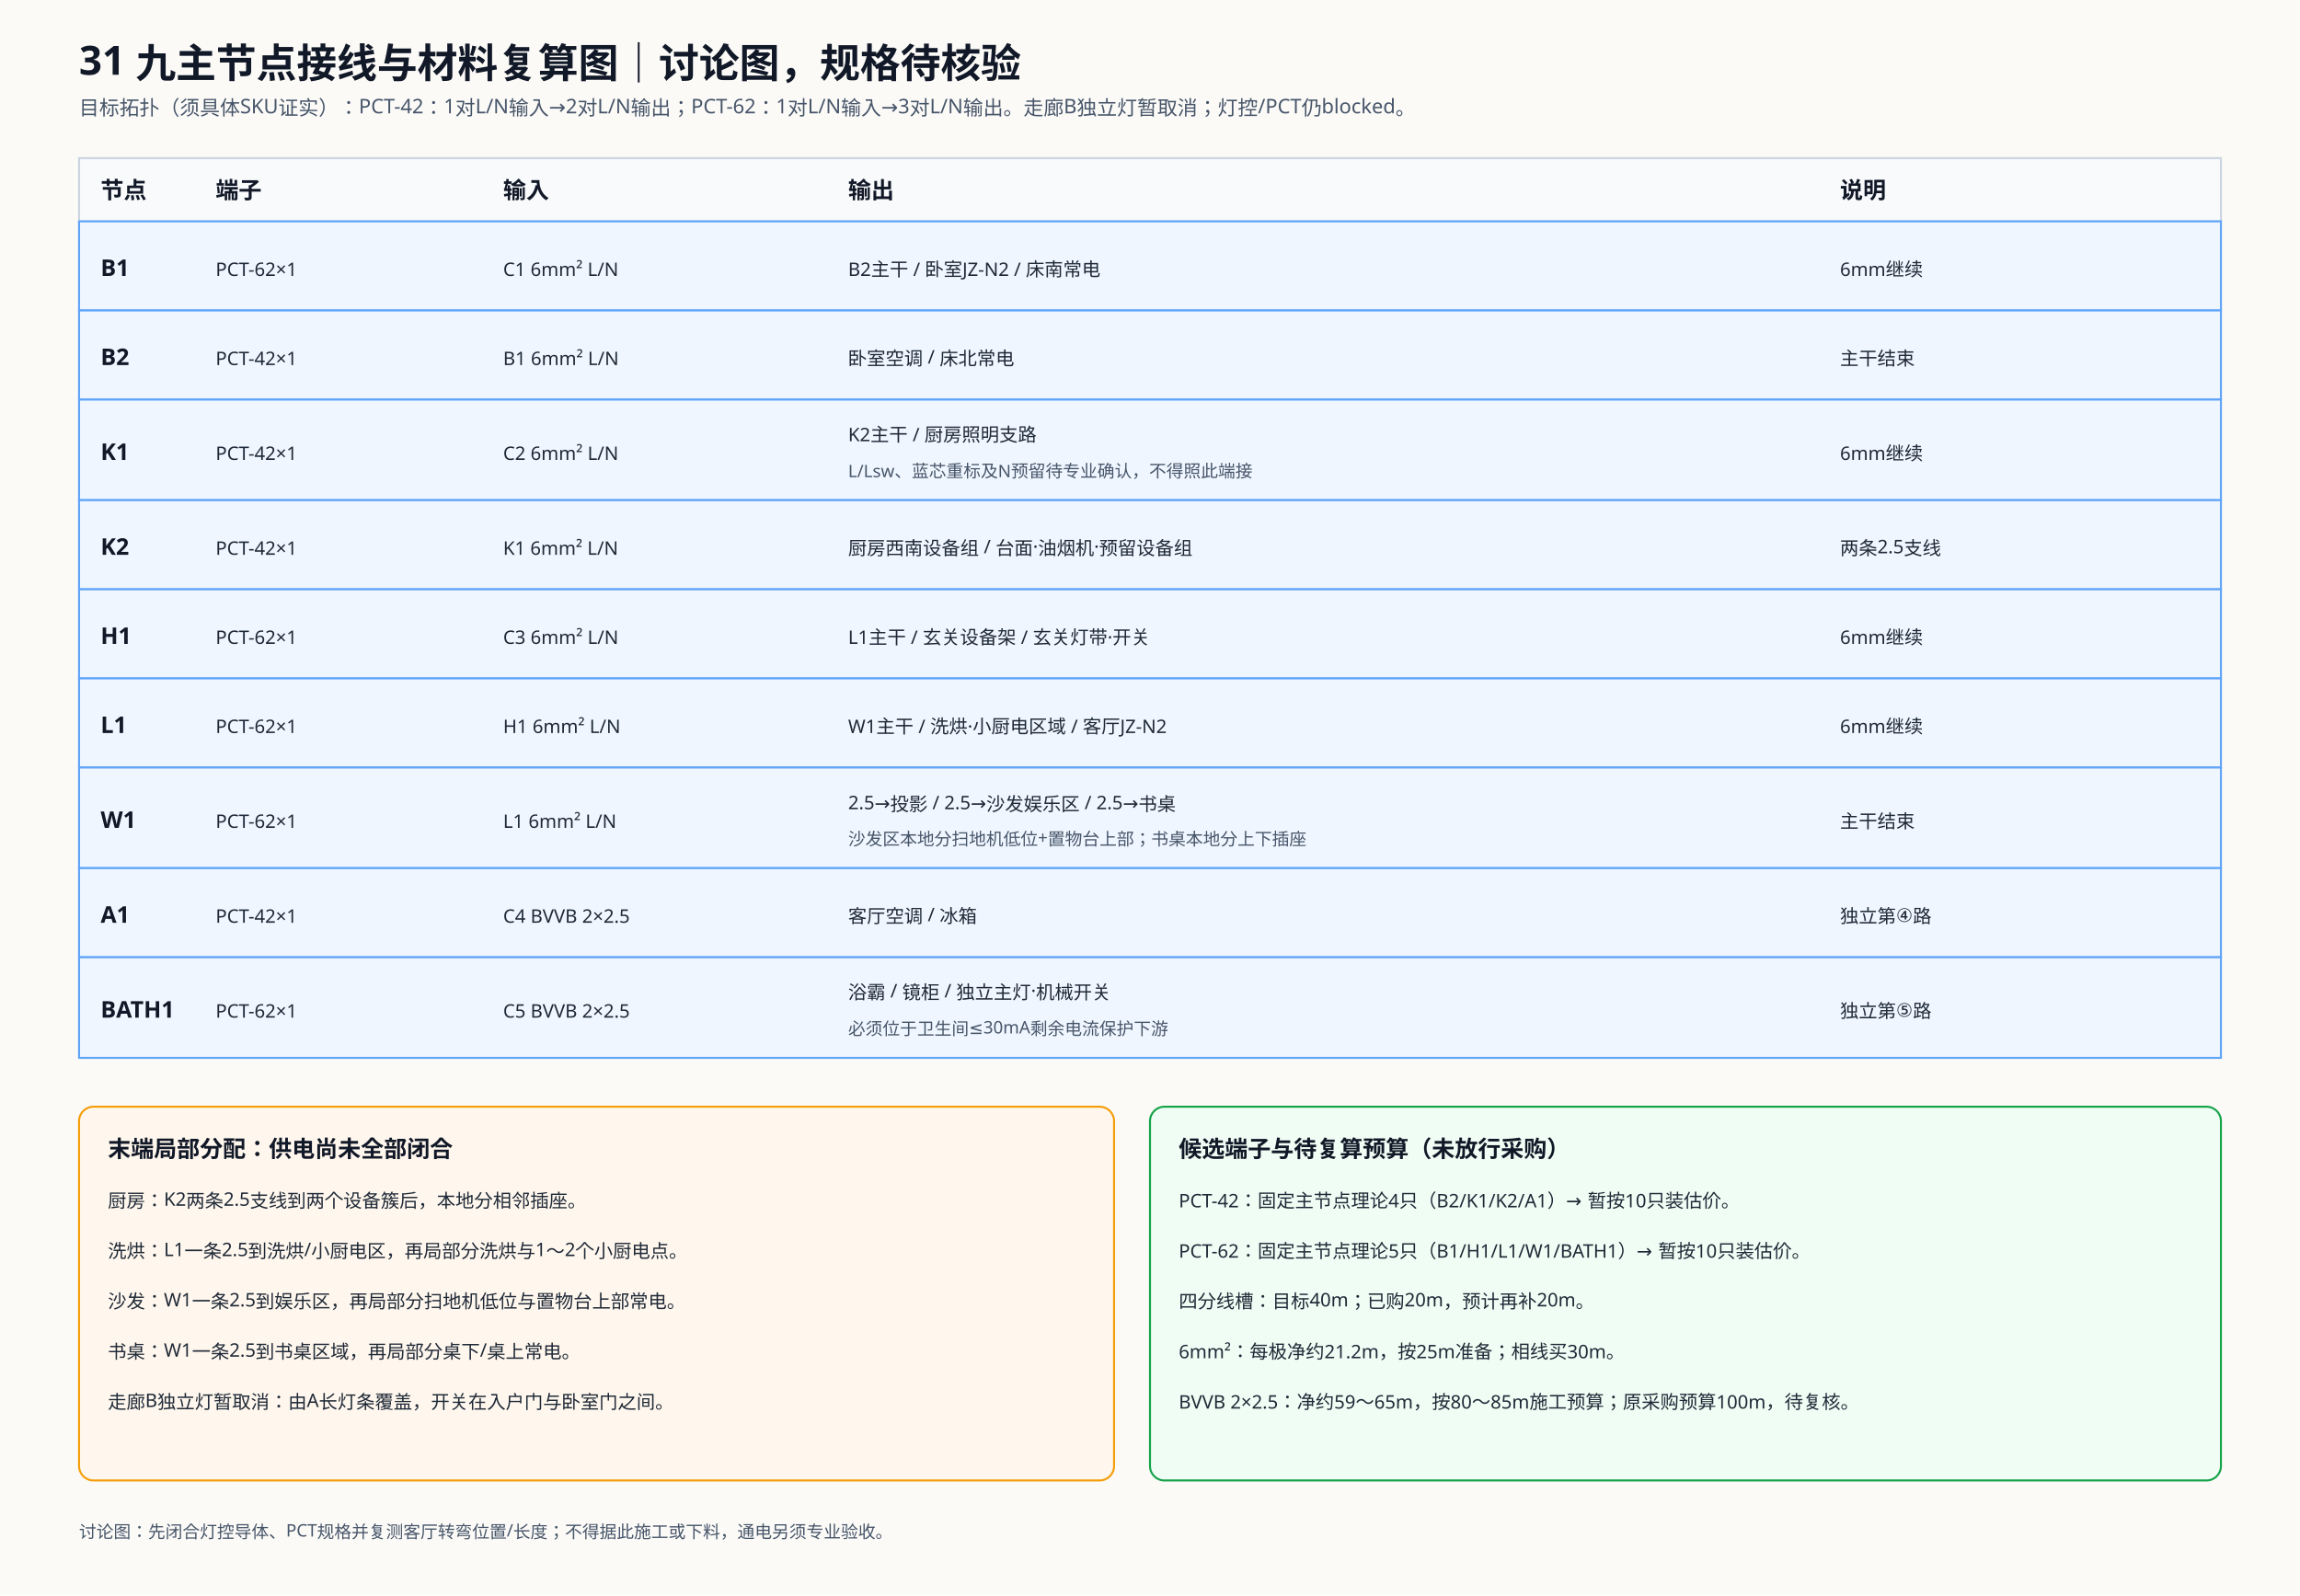
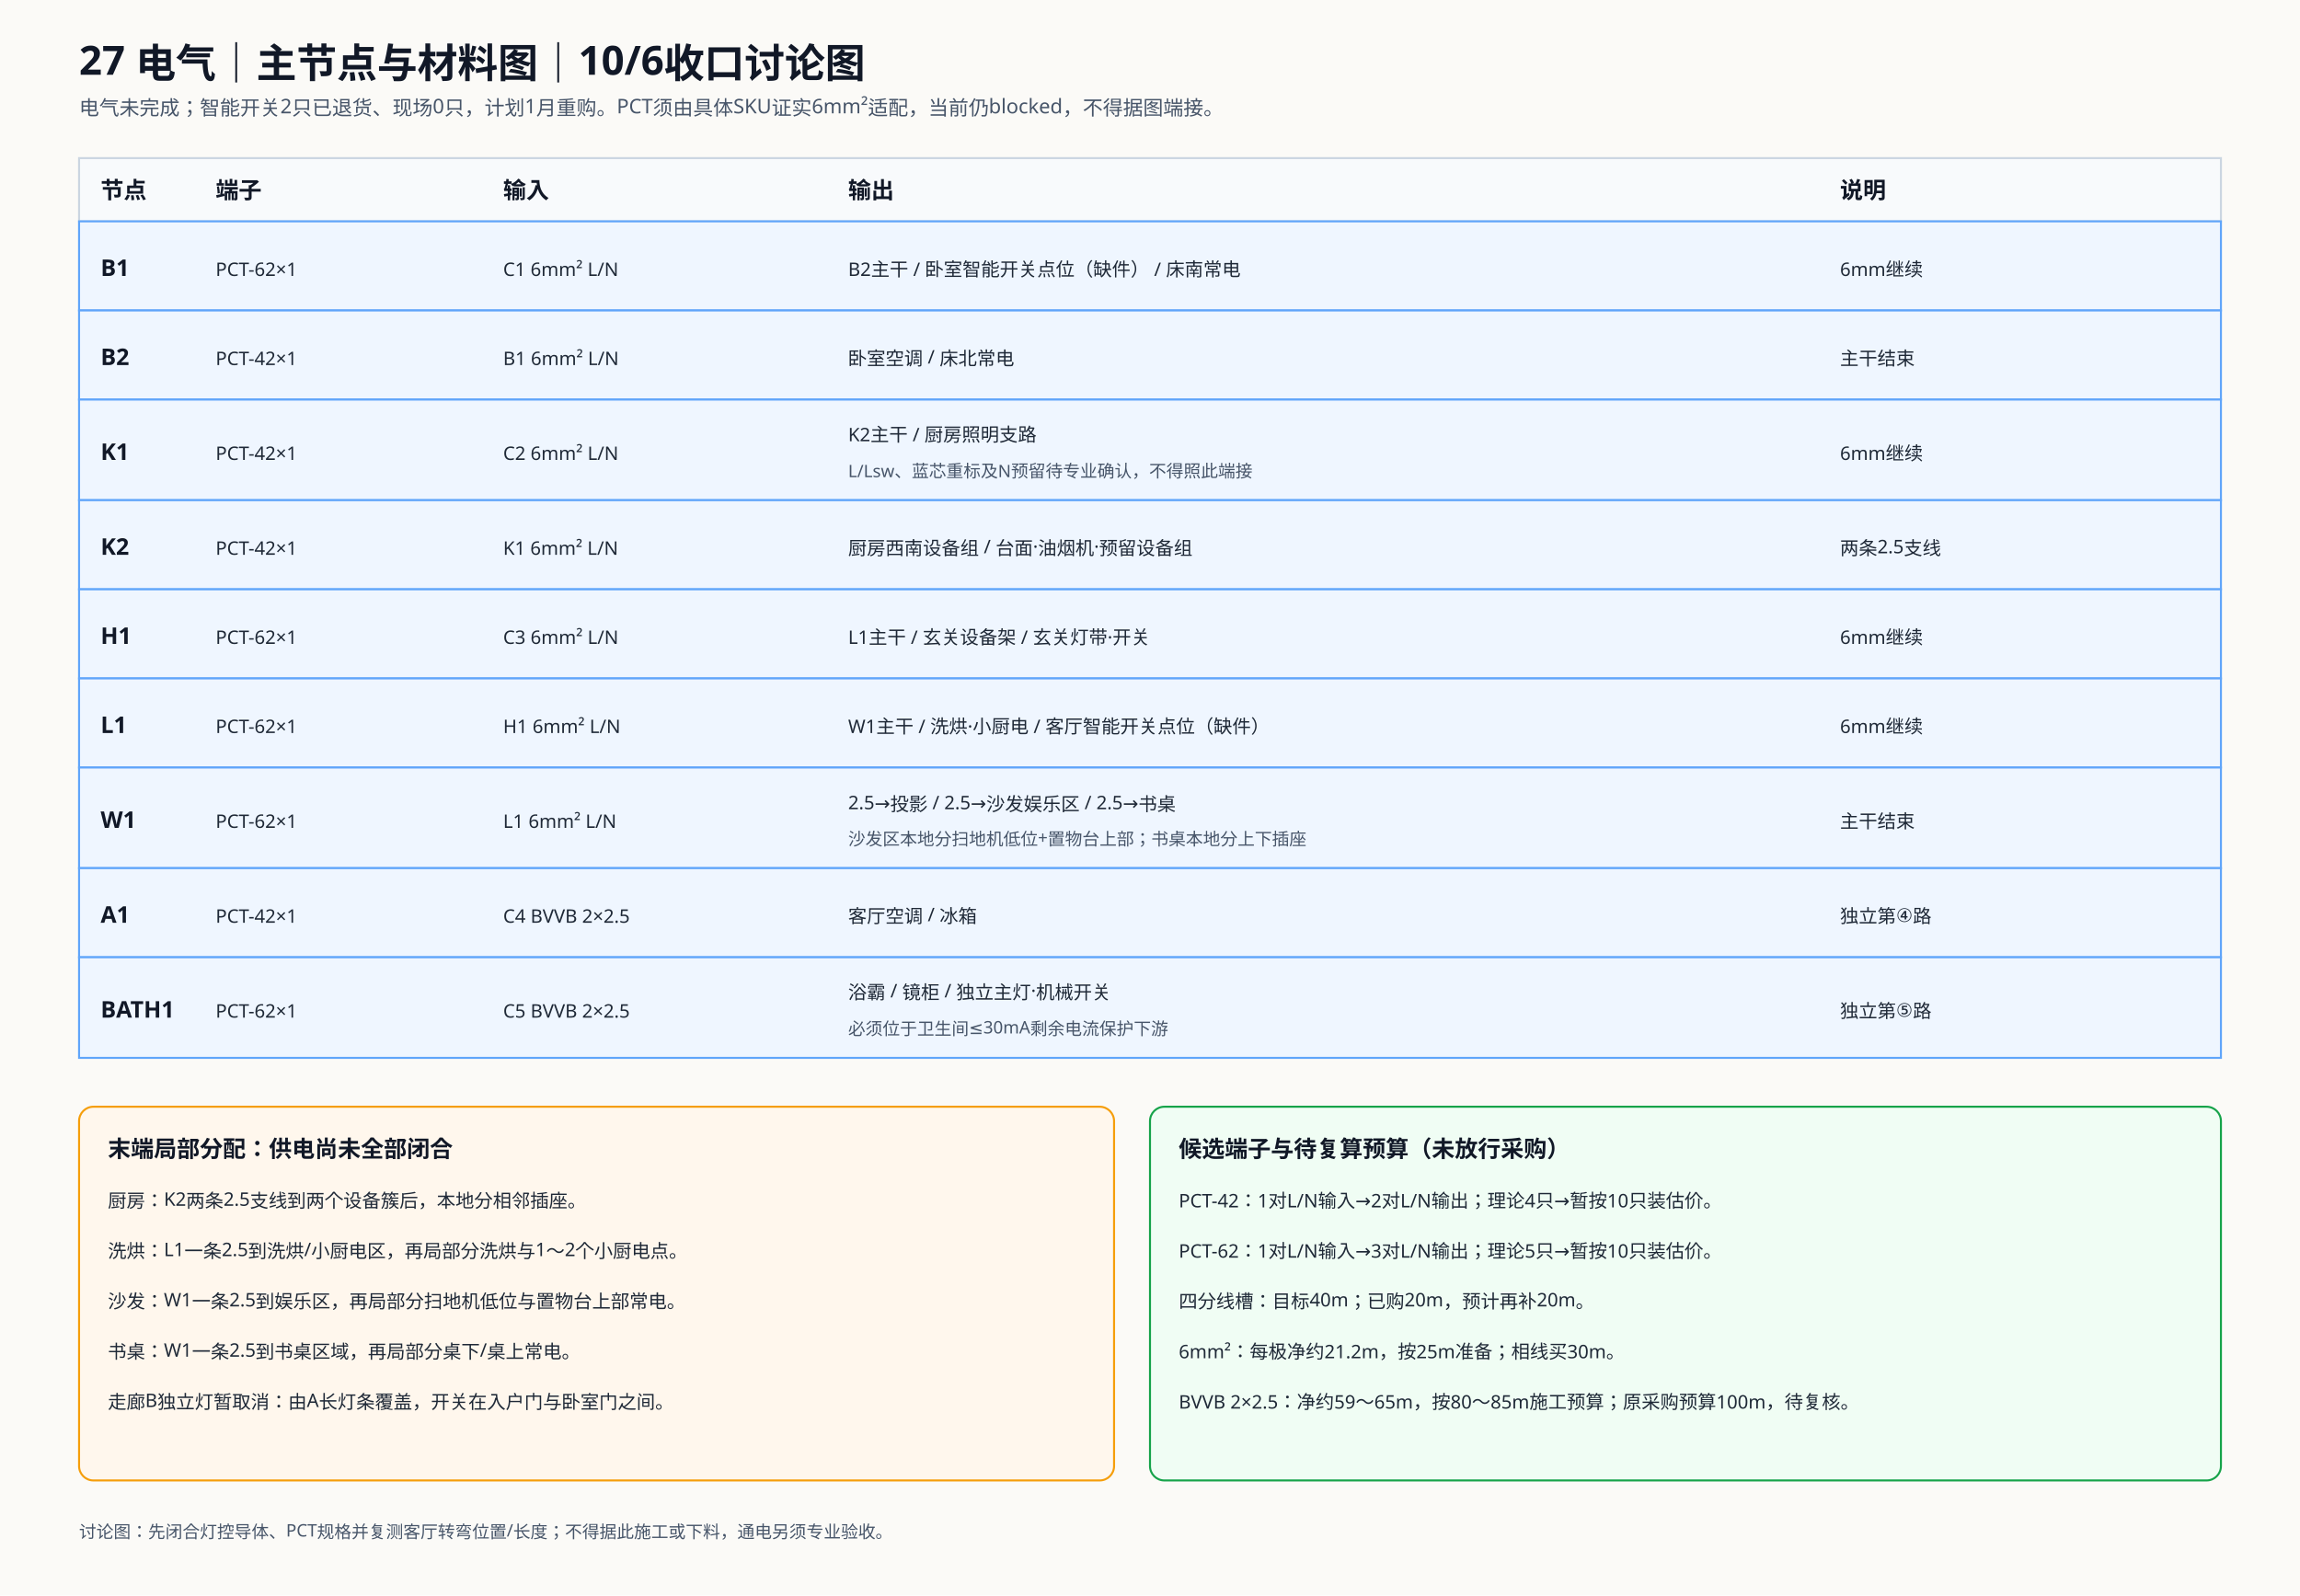
- <svg xmlns="http://www.w3.org/2000/svg" width="1600" height="1110" viewBox="0 0 1600 1110" data-diagram-role="electrical-node-schedule" data-drawing-property="discussion" role="img">
+ <svg xmlns="http://www.w3.org/2000/svg" width="1600" height="1110" viewBox="0 0 1600 1110" data-diagram-role="electrical-nodes" data-drawing-property="discussion" role="img">
  <style>
 text{font-family:"Source Han Sans SC","Heiti SC","Arial Unicode MS",sans-serif}
 .title{font-size:28px;font-weight:800;fill:#111827}.sub{font-size:14px;fill:#475569}
 .h{font-size:16px;font-weight:700;fill:#111827}.t{font-size:13px;fill:#1f2937}.s{font-size:12px;fill:#475569}
 .head{fill:#f8fafc;stroke:#cbd5e1;stroke-width:1.4}.main{fill:#eff6ff;stroke:#60a5fa;stroke-width:1.4}
 .warn{fill:#fff7ed;stroke:#f59e0b;stroke-width:1.4}.ok{fill:#f0fdf4;stroke:#16a34a;stroke-width:1.4}
</style>
  <rect width="1600" height="1110" fill="#fbfaf7" />
-   <text x="55" y="52" class="title">31 九主节点接线与材料复算图｜讨论图，规格待核验</text>
-   <text x="55" y="80" class="sub">目标拓扑（须具体SKU证实）：PCT-42：1对L/N输入→2对L/N输出；PCT-62：1对L/N输入→3对L/N输出。走廊B独立灯暂取消；灯控/PCT仍blocked。</text>
+   <text x="55" y="52" class="title">27 电气｜主节点与材料图｜10/6收口讨论图</text>
+   <text x="55" y="80" class="sub">电气未完成；智能开关2只已退货、现场0只，计划1月重购。PCT须由具体SKU证实6mm²适配，当前仍blocked，不得据图端接。</text>
  <rect x="55" y="110" width="1490" height="44" class="head" />
  <text x="70" y="138" class="h">节点</text>
  <text x="150" y="138" class="h">端子</text>
  <text x="350" y="138" class="h">输入</text>
  <text x="590" y="138" class="h">输出</text>
  <text x="1280" y="138" class="h">说明</text>
  <rect x="55" y="154" width="1490" height="62" class="main" />
  <text x="70" y="192" class="h">B1</text>
  <text x="150" y="192" class="t">PCT-62×1</text>
  <text x="350" y="192" class="t">C1 6mm² L/N</text>
-   <text x="590" y="192" class="t">B2主干 / 卧室JZ-N2 / 床南常电</text>
+   <text x="590" y="192" class="t">B2主干 / 卧室智能开关点位（缺件） / 床南常电</text>
  <text x="1280" y="192" class="t">6mm继续</text>
  <rect x="55" y="216" width="1490" height="62" class="main" />
  <text x="70" y="254" class="h">B2</text>
  <text x="150" y="254" class="t">PCT-42×1</text>
  <text x="350" y="254" class="t">B1 6mm² L/N</text>
  <text x="590" y="254" class="t">卧室空调 / 床北常电</text>
  <text x="1280" y="254" class="t">主干结束</text>
  <rect x="55" y="278" width="1490" height="70" class="main" />
  <text x="70" y="320" class="h">K1</text>
  <text x="150" y="320" class="t">PCT-42×1</text>
  <text x="350" y="320" class="t">C2 6mm² L/N</text>
  <text x="590" y="307" class="t">K2主干 / 厨房照明支路</text>
  <text x="590" y="332" class="s">L/Lsw、蓝芯重标及N预留待专业确认，不得照此端接</text>
  <text x="1280" y="320" class="t">6mm继续</text>
  <rect x="55" y="348" width="1490" height="62" class="main" />
  <text x="70" y="386" class="h">K2</text>
  <text x="150" y="386" class="t">PCT-42×1</text>
  <text x="350" y="386" class="t">K1 6mm² L/N</text>
  <text x="590" y="386" class="t">厨房西南设备组 / 台面·油烟机·预留设备组</text>
  <text x="1280" y="386" class="t">两条2.5支线</text>
  <rect x="55" y="410" width="1490" height="62" class="main" />
  <text x="70" y="448" class="h">H1</text>
  <text x="150" y="448" class="t">PCT-62×1</text>
  <text x="350" y="448" class="t">C3 6mm² L/N</text>
  <text x="590" y="448" class="t">L1主干 / 玄关设备架 / 玄关灯带·开关</text>
  <text x="1280" y="448" class="t">6mm继续</text>
  <rect x="55" y="472" width="1490" height="62" class="main" />
  <text x="70" y="510" class="h">L1</text>
  <text x="150" y="510" class="t">PCT-62×1</text>
  <text x="350" y="510" class="t">H1 6mm² L/N</text>
-   <text x="590" y="510" class="t">W1主干 / 洗烘·小厨电区域 / 客厅JZ-N2</text>
+   <text x="590" y="510" class="t">W1主干 / 洗烘·小厨电 / 客厅智能开关点位（缺件）</text>
  <text x="1280" y="510" class="t">6mm继续</text>
  <rect x="55" y="534" width="1490" height="70" class="main" />
  <text x="70" y="576" class="h">W1</text>
  <text x="150" y="576" class="t">PCT-62×1</text>
  <text x="350" y="576" class="t">L1 6mm² L/N</text>
  <text x="590" y="563" class="t">2.5→投影 / 2.5→沙发娱乐区 / 2.5→书桌</text>
  <text x="590" y="588" class="s">沙发区本地分扫地机低位+置物台上部；书桌本地分上下插座</text>
  <text x="1280" y="576" class="t">主干结束</text>
  <rect x="55" y="604" width="1490" height="62" class="main" />
  <text x="70" y="642" class="h">A1</text>
  <text x="150" y="642" class="t">PCT-42×1</text>
  <text x="350" y="642" class="t">C4 BVVB 2×2.5</text>
  <text x="590" y="642" class="t">客厅空调 / 冰箱</text>
  <text x="1280" y="642" class="t">独立第④路</text>
  <rect x="55" y="666" width="1490" height="70" class="main" />
  <text x="70" y="708" class="h">BATH1</text>
  <text x="150" y="708" class="t">PCT-62×1</text>
  <text x="350" y="708" class="t">C5 BVVB 2×2.5</text>
  <text x="590" y="695" class="t">浴霸 / 镜柜 / 独立主灯·机械开关</text>
  <text x="590" y="720" class="s">必须位于卫生间≤30mA剩余电流保护下游</text>
  <text x="1280" y="708" class="t">独立第⑤路</text>
  <rect x="55" y="770" width="720" height="260" rx="10" class="warn" />
  <text x="75" y="805" class="h">末端局部分配：供电尚未全部闭合</text>
  <text x="75" y="840" class="t">厨房：K2两条2.5支线到两个设备簇后，本地分相邻插座。</text>
  <text x="75" y="875" class="t">洗烘：L1一条2.5到洗烘/小厨电区，再局部分洗烘与1～2个小厨电点。</text>
  <text x="75" y="910" class="t">沙发：W1一条2.5到娱乐区，再局部分扫地机低位与置物台上部常电。</text>
  <text x="75" y="945" class="t">书桌：W1一条2.5到书桌区域，再局部分桌下/桌上常电。</text>
  <text x="75" y="980" class="t">走廊B独立灯暂取消：由A长灯条覆盖，开关在入户门与卧室门之间。</text>
  <rect x="800" y="770" width="745" height="260" rx="10" class="ok" />
  <text x="820" y="805" class="h">候选端子与待复算预算（未放行采购）</text>
-   <text x="820" y="840" class="t">PCT-42：固定主节点理论4只（B2/K1/K2/A1）→ 暂按10只装估价。</text>
-   <text x="820" y="875" class="t">PCT-62：固定主节点理论5只（B1/H1/L1/W1/BATH1）→ 暂按10只装估价。</text>
+   <text x="820" y="840" class="t">PCT-42：1对L/N输入→2对L/N输出；理论4只→暂按10只装估价。</text>
+   <text x="820" y="875" class="t">PCT-62：1对L/N输入→3对L/N输出；理论5只→暂按10只装估价。</text>
  <text x="820" y="910" class="t">四分线槽：目标40m；已购20m，预计再补20m。</text>
  <text x="820" y="945" class="t">6mm²：每极净约21.2m，按25m准备；相线买30m。</text>
  <text x="820" y="980" class="t">BVVB 2×2.5：净约59～65m，按80～85m施工预算；原采购预算100m，待复核。</text>
  <text x="55" y="1070" class="s">讨论图：先闭合灯控导体、PCT规格并复测客厅转弯位置/长度；不得据此施工或下料，通电另须专业验收。</text>
</svg>
